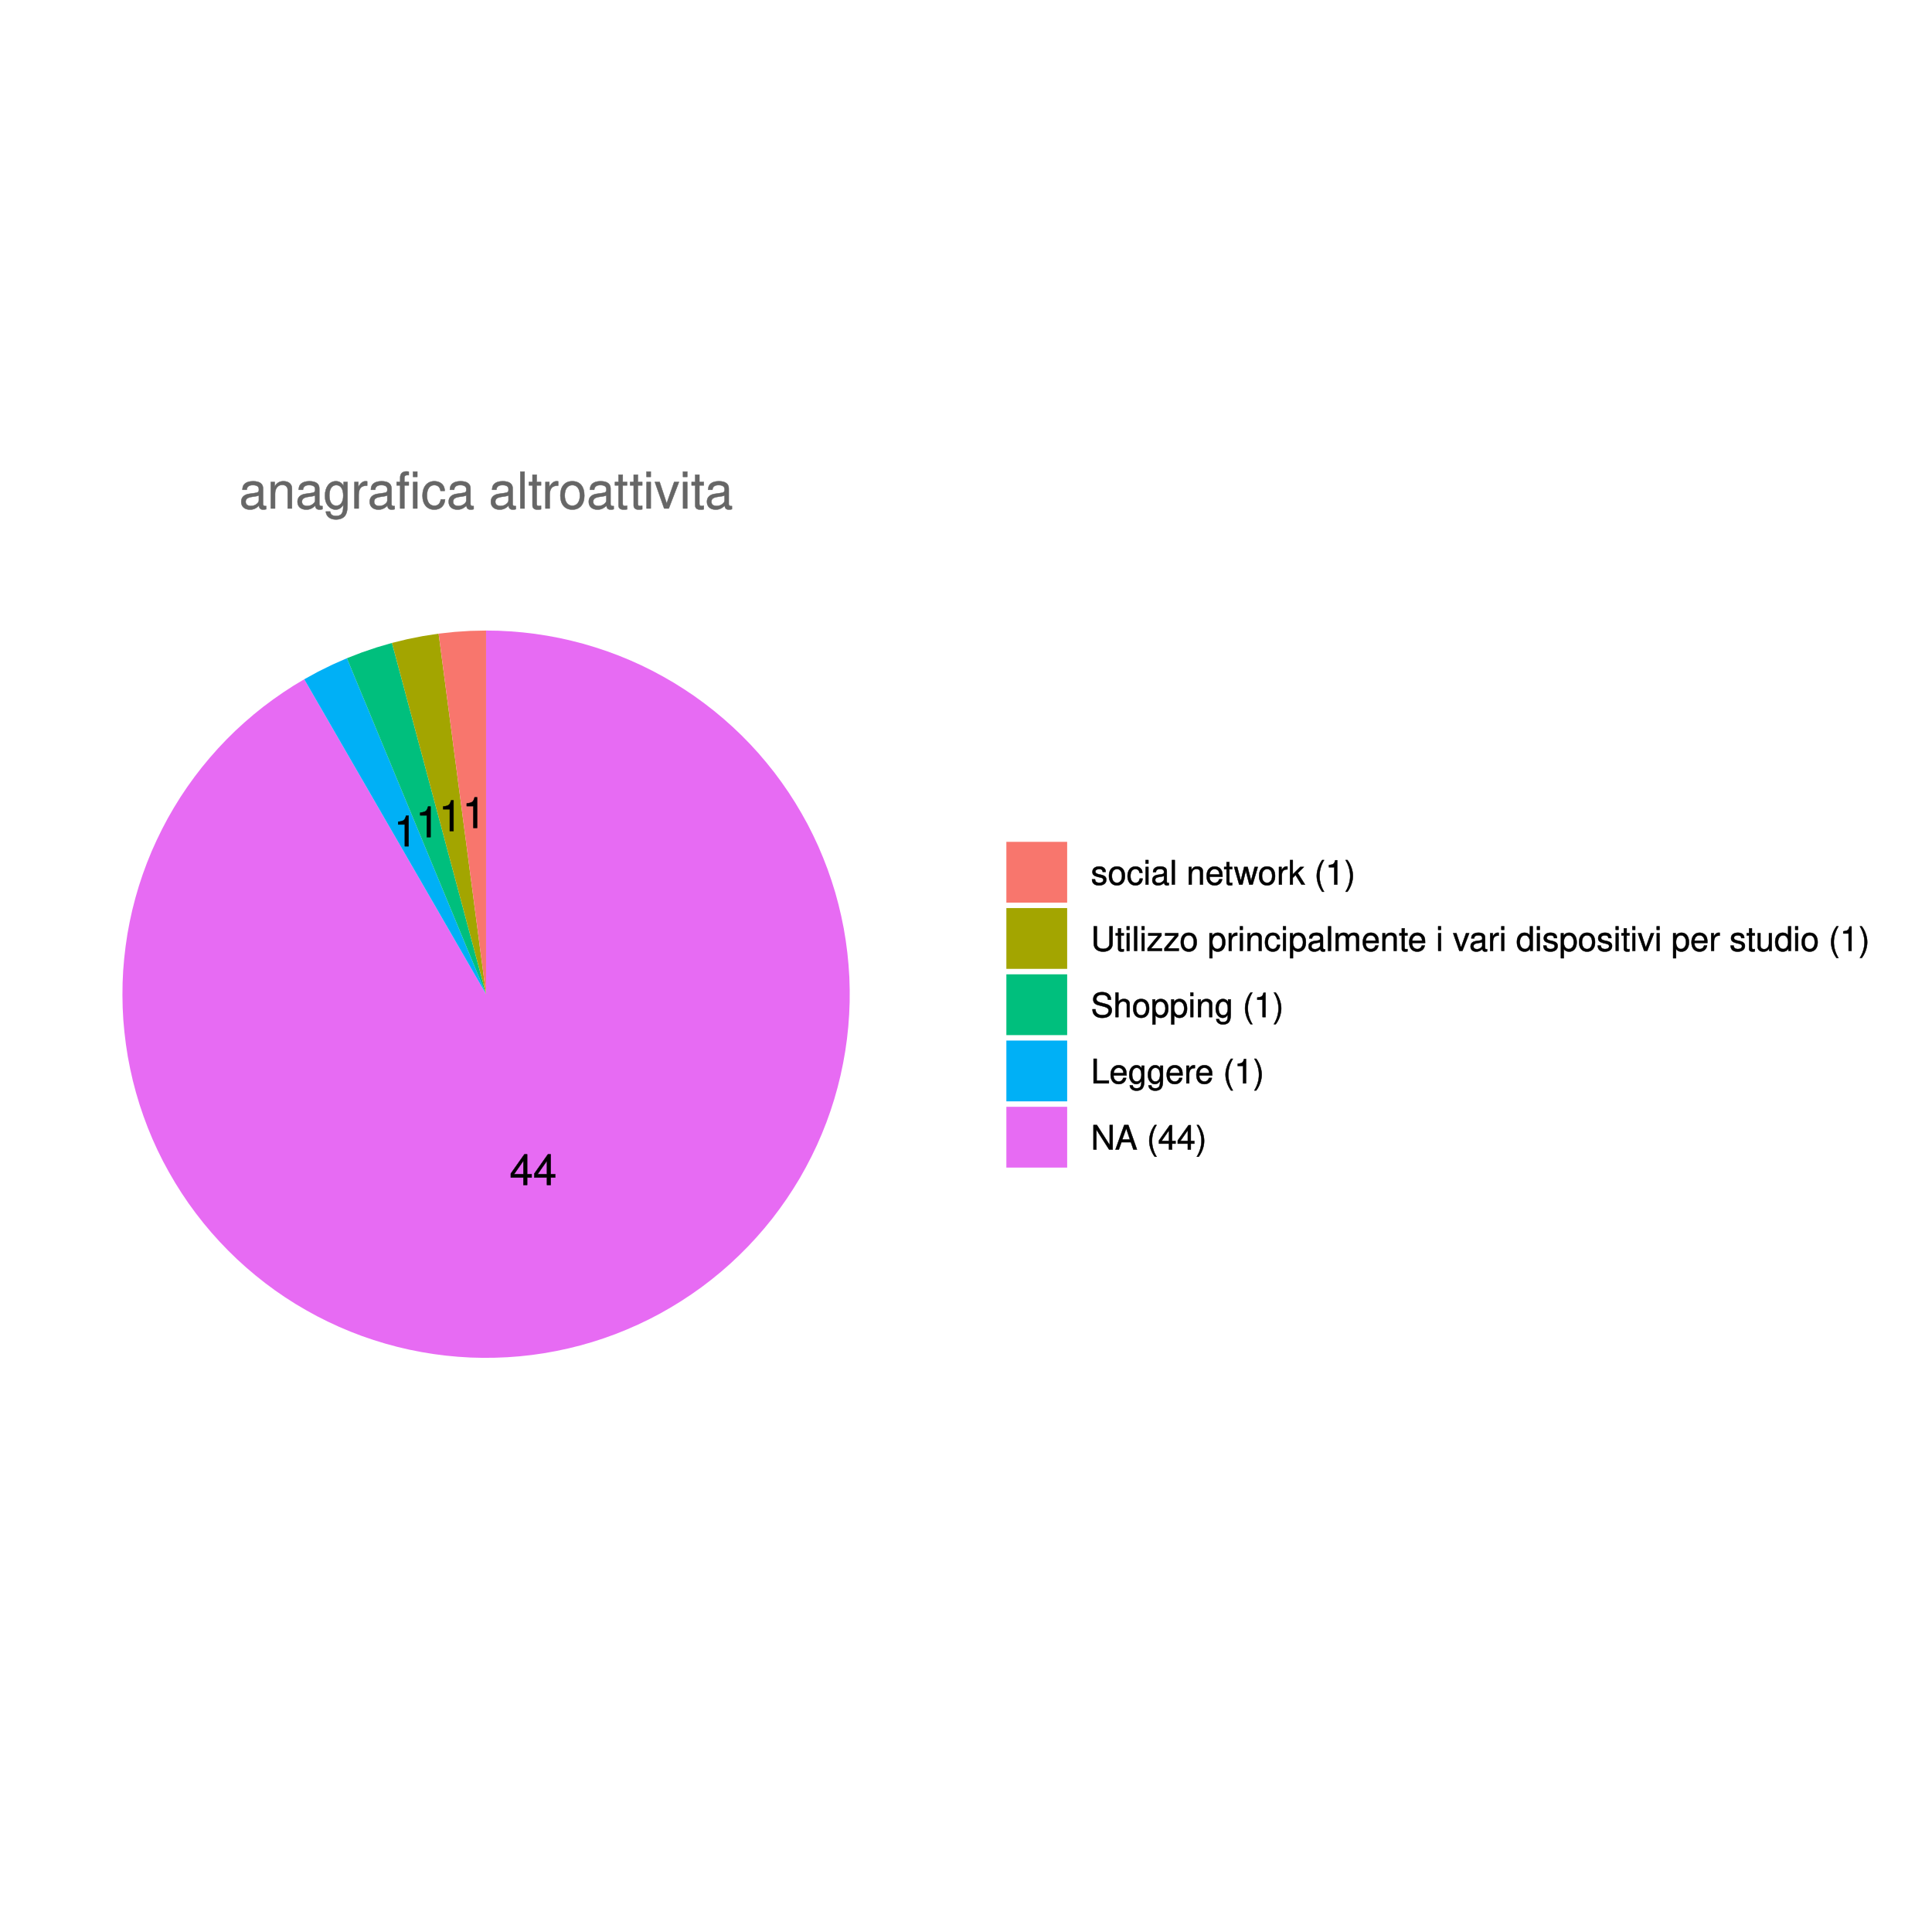
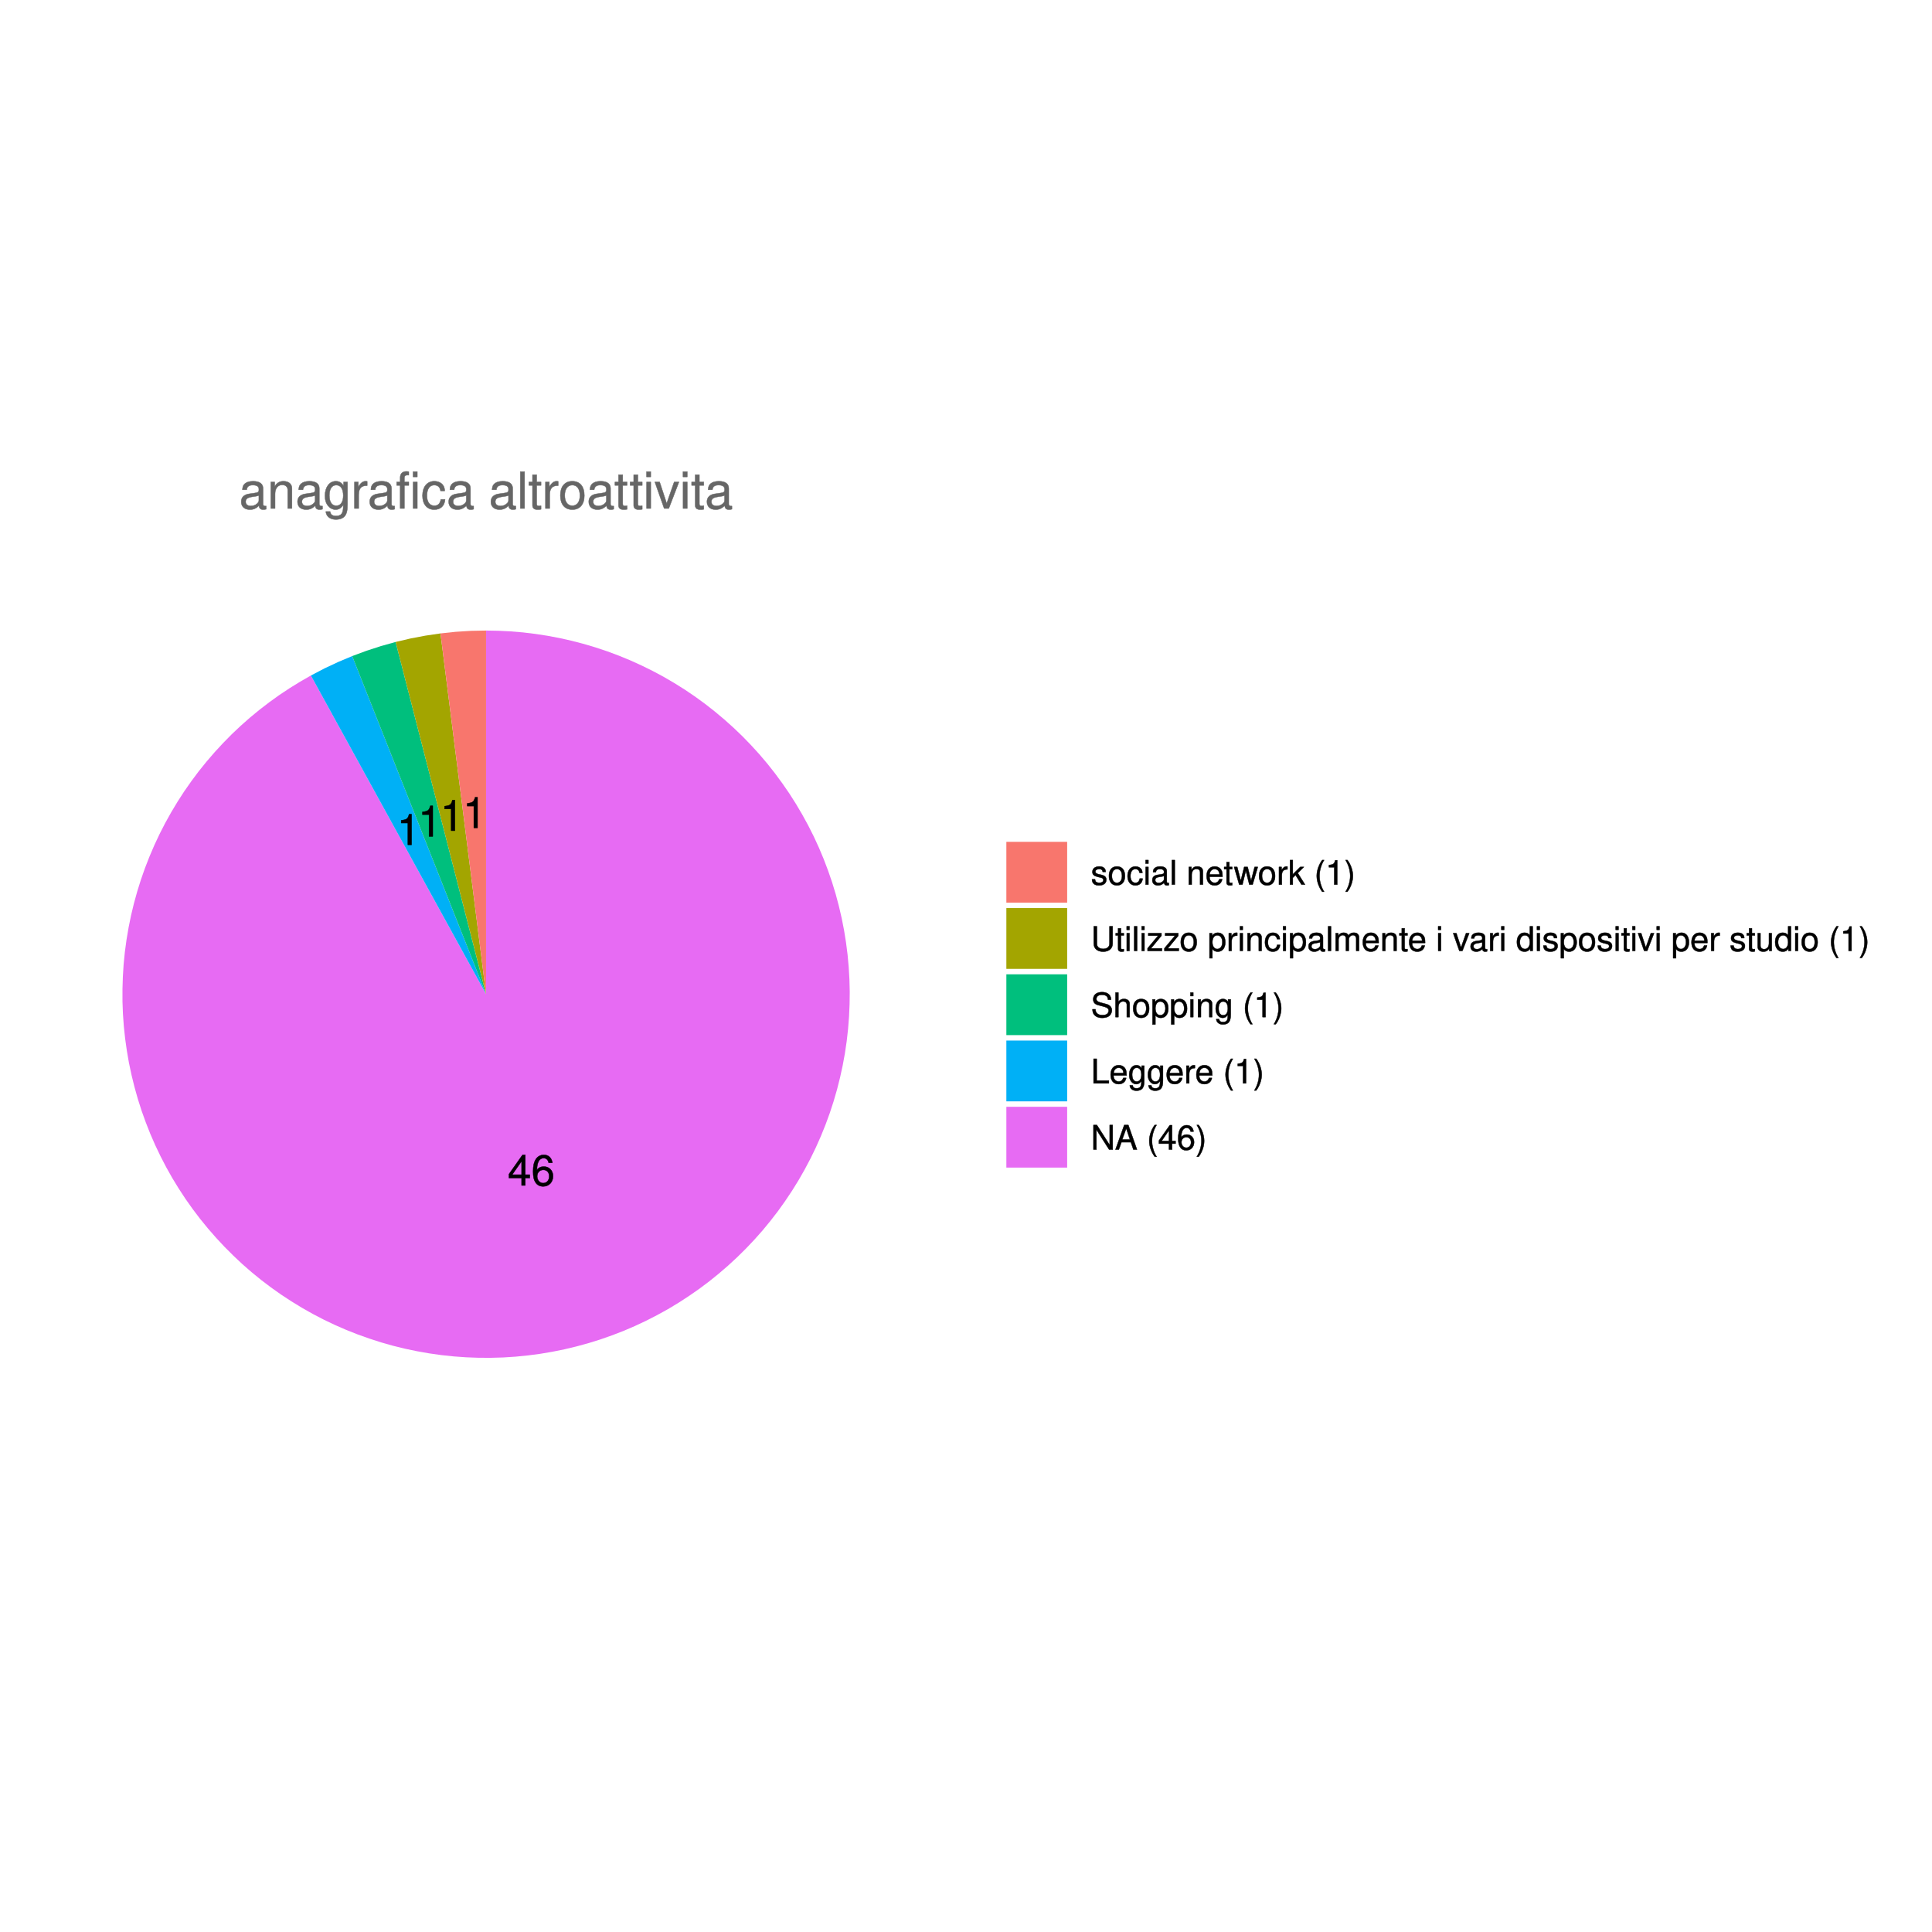
<svg xmlns="http://www.w3.org/2000/svg" width="504px" height="504px" viewBox="0 0 504 504" version="1.1">
  <g transform="translate(0, 504) scale(1, -1)">
    <g id="gridSVG" fill="none" stroke="rgb(0,0,0)" stroke-dasharray="none" stroke-width="0.75" font-size="12" font-family="Helvetica, Arial, FreeSans, Liberation Sans, Nimbus Sans L, sans-serif" opacity="1" stroke-linecap="round" stroke-linejoin="round" stroke-miterlimit="10" stroke-opacity="1" fill-opacity="0" font-weight="normal" font-style="normal">
      <g id="layout.1" class="viewport">
        <g id="layout.2" class="forcedgrob gtable gTree grob gDesc">
          <defs>
            <clipPath id="layout::background.1-11-12-1.1.clipPath">
              <rect x="0" y="117.84" width="504" height="268.32" fill="none" stroke="none" />
            </clipPath>
          </defs>
          <g id="layout::background.1-11-12-1.1" clip-path="url(#layout::background.1-11-12-1.1.clipPath)" class="viewport">
            <g id="background.1-11-12-1.1" class="forcedgrob gTableChild rect grob gDesc">
              <rect id="background.1-11-12-1.1.1" x="0" y="117.84" width="504" height="268.32" transform="" stroke-width="1.07" stroke="rgb(255,255,255)" fill="rgb(255,255,255)" stroke-dasharray="none" stroke-opacity="1" fill-opacity="1" />
            </g>
          </g>
          <defs>
            <clipPath id="layout::panel.7-5-7-5.1.clipPath">
              <rect x="8.22" y="126.06" width="237.17" height="237.17" fill="none" stroke="none" />
            </clipPath>
          </defs>
          <g id="layout::panel.7-5-7-5.1" clip-path="url(#layout::panel.7-5-7-5.1.clipPath)" class="viewport">
            <g id="panel.7-5-7-5.1" class="forcedgrob gTableChild gTree grob gDesc">
              <g id="grill.gTree.23.1" class="gTree grob gDesc">
                <g id="panel.background..rect.19.1" class="rect grob gDesc">
                  <rect id="panel.background..rect.19.1.1" x="8.22" y="126.06" width="237.17" height="237.17" transform="" stroke-width="1.07" stroke="none" fill="rgb(255,255,255)" stroke-dasharray="none" stroke-opacity="0" fill-opacity="1" />
                </g>
              </g>
              <g id="bar.gTree.12.1" class="gTree grob gDesc">
                <g id="geom_polygon.polygon.2.1" class="polygon grob gDesc">
-                   <polygon id="geom_polygon.polygon.2.1.1" points="126.8,244.64 125.17,247.48 123.53,250.31 121.9,253.14 120.26,255.98 118.62,258.81 116.99,261.64 115.35,264.47 113.72,267.31 112.08,270.14 110.45,272.97 108.81,275.81 107.17,278.64 105.54,281.47 103.9,284.31 102.27,287.14 100.63,289.97 99,292.8 97.36,295.64 95.73,298.47 94.09,301.3 92.45,304.14 90.82,306.97 89.18,309.8 87.55,312.63 85.91,315.47 84.28,318.3 82.64,321.13 81,323.97 79.37,326.8 76.61,325.15 73.92,323.4 71.28,321.56 68.7,319.64 66.2,317.63 63.76,315.53 61.39,313.36 59.1,311.1 56.89,308.77 54.76,306.36 52.71,303.89 50.75,301.35 48.87,298.74 47.08,296.07 45.39,293.34 43.78,290.55 42.28,287.71 40.87,284.82 39.55,281.89 38.34,278.91 37.23,275.9 36.22,272.84 35.32,269.76 34.52,266.65 33.83,263.51 33.24,260.35 32.77,257.17 32.4,253.98 32.13,250.77 31.98,247.56 31.94,244.35 32,241.14 32.17,237.93 32.46,234.73 32.85,231.54 33.34,228.36 33.95,225.21 34.66,222.07 35.48,218.96 36.4,215.88 37.43,212.84 38.55,209.83 39.78,206.86 41.11,203.93 42.54,201.05 44.07,198.23 45.69,195.45 47.4,192.73 49.2,190.07 51.1,187.47 53.08,184.94 55.14,182.48 57.29,180.09 59.52,177.77 61.82,175.53 64.2,173.37 66.65,171.29 69.17,169.29 71.75,167.38 74.4,165.56 77.11,163.83 79.88,162.2 82.7,160.65 85.57,159.21 88.48,157.86 91.45,156.61 94.45,155.46 97.49,154.42 100.56,153.48 103.66,152.64 106.79,151.91 109.95,151.29 113.12,150.77 116.31,150.36 119.5,150.06 122.71,149.86 125.93,149.78 129.14,149.81 132.35,149.94 135.56,150.18 138.75,150.53 141.93,150.99 145.09,151.56 148.24,152.23 151.36,153.01 154.45,153.89 157.5,154.88 160.53,155.97 163.51,157.17 166.45,158.46 169.35,159.85 172.2,161.34 174.99,162.93 177.73,164.61 180.41,166.38 183.04,168.24 185.59,170.19 188.08,172.22 190.5,174.34 192.84,176.54 195.11,178.81 197.3,181.17 199.41,183.59 201.44,186.08 203.38,188.65 205.23,191.27 206.99,193.96 208.67,196.7 210.24,199.51 211.72,202.36 213.11,205.26 214.39,208.2 215.58,211.19 216.66,214.22 217.64,217.28 218.51,220.37 219.28,223.49 219.94,226.64 220.5,229.8 220.95,232.99 221.29,236.18 221.52,239.39 221.65,242.6 221.66,245.81 221.57,249.02 221.36,252.23 221.05,255.43 220.63,258.62 220.11,261.79 219.47,264.94 218.73,268.07 217.89,271.17 216.93,274.24 215.88,277.27 214.72,280.27 213.47,283.23 212.11,286.14 210.66,289.01 209.1,291.82 207.46,294.58 205.72,297.29 203.89,299.93 201.98,302.51 199.97,305.02 197.89,307.47 195.72,309.84 193.47,312.14 191.14,314.36 188.75,316.49 186.28,318.55 183.74,320.52 181.14,322.41 178.47,324.2 175.75,325.91 172.96,327.52 170.13,329.04 167.25,330.46 164.32,331.78 161.34,333 158.33,334.12 155.28,335.13 152.2,336.05 149.09,336.85 145.95,337.56 142.8,338.15 139.62,338.64 136.43,339.02 133.23,339.29 130.02,339.46 126.8,339.51 126.8,336.24 126.8,332.97 126.8,329.7 126.8,326.42 126.8,323.15 126.8,319.88 126.8,316.61 126.8,313.34 126.8,310.07 126.8,306.8 126.8,303.53 126.8,300.25 126.8,296.98 126.8,293.71 126.8,290.44 126.8,287.17 126.8,283.9 126.8,280.63 126.8,277.36 126.8,274.08 126.8,270.81 126.8,267.54 126.8,264.27 126.8,261 126.8,257.73 126.8,254.46 126.8,251.19 126.8,247.91 126.8,244.64 126.8,244.64" stroke="none" fill="rgb(231,107,243)" stroke-width="1.07" stroke-dasharray="none" stroke-opacity="0" fill-opacity="1" />
+                   <polygon id="geom_polygon.polygon.2.1.1" points="126.8,244.64 125.23,247.51 123.65,250.38 122.07,253.24 120.5,256.11 118.92,258.98 117.35,261.84 115.77,264.71 114.19,267.58 112.62,270.44 111.04,273.31 109.47,276.18 107.89,279.04 106.32,281.91 104.74,284.78 103.16,287.64 101.59,290.51 100.01,293.38 98.44,296.24 96.86,299.11 95.28,301.98 93.71,304.84 92.13,307.71 90.56,310.58 88.98,313.44 87.4,316.31 85.83,319.18 84.25,322.04 82.68,324.91 81.1,327.78 78.3,326.17 75.56,324.48 72.87,322.69 70.25,320.81 67.69,318.84 65.2,316.79 62.79,314.66 60.44,312.44 58.18,310.14 55.99,307.77 53.89,305.33 51.86,302.82 49.93,300.23 48.08,297.59 46.33,294.88 44.67,292.12 43.1,289.3 41.63,286.43 40.26,283.51 38.99,280.54 37.82,277.54 36.75,274.49 35.79,271.41 34.93,268.3 34.18,265.17 33.54,262.01 33,258.83 32.57,255.63 32.25,252.42 32.05,249.2 31.95,245.98 31.95,242.75 32.07,239.53 32.3,236.31 32.64,233.1 33.09,229.91 33.64,226.73 34.31,223.57 35.08,220.44 35.95,217.34 36.93,214.26 38.02,211.23 39.2,208.23 40.49,205.27 41.88,202.36 43.37,199.49 44.95,196.68 46.63,193.93 48.4,191.23 50.26,188.6 52.21,186.03 54.25,183.53 56.37,181.1 58.57,178.74 60.85,176.46 63.2,174.25 65.63,172.13 68.13,170.09 70.7,168.14 73.33,166.28 76.03,164.51 78.78,162.83 81.59,161.24 84.45,159.75 87.36,158.36 90.32,157.07 93.32,155.88 96.36,154.8 99.43,153.81 102.53,152.93 105.66,152.16 108.82,151.5 112,150.94 115.19,150.49 118.4,150.15 121.62,149.92 124.84,149.8 128.06,149.79 131.29,149.88 134.51,150.09 137.72,150.41 140.91,150.83 144.1,151.37 147.26,152.01 150.39,152.76 153.5,153.61 156.58,154.57 159.63,155.64 162.64,156.8 165.6,158.07 168.52,159.44 171.39,160.91 174.22,162.47 176.98,164.13 179.69,165.89 182.34,167.73 184.92,169.66 187.43,171.68 189.88,173.79 192.25,175.97 194.55,178.24 196.77,180.58 198.91,182.99 200.96,185.48 202.93,188.03 204.81,190.66 206.6,193.34 208.3,196.08 209.9,198.88 211.41,201.73 212.82,204.63 214.13,207.58 215.34,210.57 216.45,213.6 217.45,216.66 218.35,219.76 219.14,222.89 219.83,226.04 220.41,229.21 220.88,232.41 221.24,235.61 221.49,238.83 221.63,242.05 221.67,245.27 221.59,248.5 221.4,251.72 221.11,254.93 220.7,258.13 220.19,261.32 219.57,264.48 218.84,267.62 218.01,270.74 217.07,273.83 216.02,276.88 214.88,279.89 213.63,282.87 212.28,285.8 210.83,288.68 209.28,291.51 207.64,294.29 205.91,297.01 204.08,299.66 202.17,302.26 200.17,304.79 198.08,307.25 195.91,309.63 193.66,311.95 191.33,314.18 188.93,316.33 186.46,318.4 183.92,320.39 181.31,322.29 178.64,324.1 175.91,325.81 173.12,327.44 170.28,328.96 167.38,330.39 164.45,331.72 161.46,332.95 158.44,334.08 155.38,335.1 152.29,336.02 149.17,336.83 146.02,337.54 142.85,338.14 139.67,338.63 136.46,339.02 133.25,339.29 130.03,339.45 126.8,339.51 126.8,336.24 126.8,332.97 126.8,329.7 126.8,326.42 126.8,323.15 126.8,319.88 126.8,316.61 126.8,313.34 126.8,310.07 126.8,306.8 126.8,303.53 126.8,300.25 126.8,296.98 126.8,293.71 126.8,290.44 126.8,287.17 126.8,283.9 126.8,280.63 126.8,277.36 126.8,274.08 126.8,270.81 126.8,267.54 126.8,264.27 126.8,261 126.8,257.73 126.8,254.46 126.8,251.19 126.8,247.91 126.8,244.64 126.8,244.64" stroke="none" fill="rgb(231,107,243)" stroke-width="1.07" stroke-dasharray="none" stroke-opacity="0" fill-opacity="1" />
                </g>
                <g id="geom_polygon.polygon.4.1" class="polygon grob gDesc">
-                   <polygon id="geom_polygon.polygon.4.1.1" points="126.8,244.64 125.55,247.67 124.3,250.69 123.05,253.71 121.79,256.73 120.54,259.75 119.29,262.78 118.04,265.8 116.79,268.82 115.54,271.84 114.28,274.87 113.03,277.89 111.78,280.91 110.53,283.93 109.28,286.95 108.02,289.98 106.77,293 105.52,296.02 104.27,299.04 103.02,302.07 101.77,305.09 100.51,308.11 99.26,311.13 98.01,314.15 96.76,317.18 95.51,320.2 94.25,323.22 93,326.24 91.75,329.27 90.5,332.29 86.71,330.62 83,328.79 79.37,326.8 81,323.97 82.64,321.13 84.28,318.3 85.91,315.47 87.55,312.63 89.18,309.8 90.82,306.97 92.45,304.14 94.09,301.3 95.73,298.47 97.36,295.64 99,292.8 100.63,289.97 102.27,287.14 103.9,284.31 105.54,281.47 107.17,278.64 108.81,275.81 110.45,272.97 112.08,270.14 113.72,267.31 115.35,264.47 116.99,261.64 118.62,258.81 120.26,255.98 121.9,253.14 123.53,250.31 125.17,247.48 126.8,244.64 126.8,244.64" stroke="none" fill="rgb(0,176,246)" stroke-width="1.07" stroke-dasharray="none" stroke-opacity="0" fill-opacity="1" />
+                   <polygon id="geom_polygon.polygon.4.1.1" points="126.8,244.64 125.6,247.68 124.39,250.73 123.19,253.77 121.99,256.81 120.78,259.85 119.58,262.89 118.37,265.93 117.17,268.98 115.96,272.02 114.76,275.06 113.56,278.1 112.35,281.14 111.15,284.18 109.94,287.22 108.74,290.27 107.53,293.31 106.33,296.35 105.13,299.39 103.92,302.43 102.72,305.47 101.51,308.52 100.31,311.56 99.1,314.6 97.9,317.64 96.7,320.68 95.49,323.72 94.29,326.76 93.08,329.81 91.88,332.85 88.22,331.31 84.62,329.62 81.1,327.78 82.68,324.91 84.25,322.04 85.83,319.18 87.4,316.31 88.98,313.44 90.56,310.58 92.13,307.71 93.71,304.84 95.28,301.98 96.86,299.11 98.44,296.24 100.01,293.38 101.59,290.51 103.16,287.64 104.74,284.78 106.32,281.91 107.89,279.04 109.47,276.18 111.04,273.31 112.62,270.44 114.19,267.58 115.77,264.71 117.35,261.84 118.92,258.98 120.5,256.11 122.07,253.24 123.65,250.38 125.23,247.51 126.8,244.64 126.8,244.64" stroke="none" fill="rgb(0,176,246)" stroke-width="1.07" stroke-dasharray="none" stroke-opacity="0" fill-opacity="1" />
                </g>
                <g id="geom_polygon.polygon.6.1" class="polygon grob gDesc">
-                   <polygon id="geom_polygon.polygon.6.1.1" points="126.8,244.64 125.96,247.8 125.11,250.96 124.26,254.12 123.42,257.28 122.57,260.44 121.72,263.6 120.88,266.76 120.03,269.92 119.18,273.08 118.34,276.24 117.49,279.4 116.64,282.56 115.8,285.72 114.95,288.88 114.1,292.04 113.26,295.2 112.41,298.36 111.56,301.52 110.72,304.68 109.87,307.84 109.02,311 108.18,314.16 107.33,317.32 106.48,320.48 105.64,323.64 104.79,326.8 103.94,329.96 103.1,333.12 102.25,336.28 98.28,335.12 94.36,333.79 90.5,332.29 91.75,329.27 93,326.24 94.25,323.22 95.51,320.2 96.76,317.18 98.01,314.15 99.26,311.13 100.51,308.11 101.77,305.09 103.02,302.07 104.27,299.04 105.52,296.02 106.77,293 108.02,289.98 109.28,286.95 110.53,283.93 111.78,280.91 113.03,277.89 114.28,274.87 115.54,271.84 116.79,268.82 118.04,265.8 119.29,262.78 120.54,259.75 121.79,256.73 123.05,253.71 124.3,250.69 125.55,247.67 126.8,244.64 126.8,244.64" stroke="none" fill="rgb(0,191,125)" stroke-width="1.07" stroke-dasharray="none" stroke-opacity="0" fill-opacity="1" />
+                   <polygon id="geom_polygon.polygon.6.1.1" points="126.8,244.64 125.99,247.81 125.18,250.98 124.36,254.15 123.55,257.32 122.73,260.49 121.92,263.65 121.11,266.82 120.29,269.99 119.48,273.16 118.67,276.33 117.85,279.5 117.04,282.66 116.23,285.83 115.41,289 114.6,292.17 113.79,295.34 112.97,298.51 112.16,301.68 111.35,304.84 110.53,308.01 109.72,311.18 108.9,314.35 108.09,317.52 107.28,320.69 106.46,323.86 105.65,327.02 104.84,330.19 104.02,333.36 103.21,336.53 99.38,335.46 95.6,334.23 91.88,332.85 93.08,329.81 94.29,326.76 95.49,323.72 96.7,320.68 97.9,317.64 99.1,314.6 100.31,311.56 101.51,308.52 102.72,305.47 103.92,302.43 105.13,299.39 106.33,296.35 107.53,293.31 108.74,290.27 109.94,287.22 111.15,284.18 112.35,281.14 113.56,278.1 114.76,275.06 115.96,272.02 117.17,268.98 118.37,265.93 119.58,262.89 120.78,259.85 121.99,256.81 123.19,253.77 124.39,250.73 125.6,247.68 126.8,244.64 126.8,244.64" stroke="none" fill="rgb(0,191,125)" stroke-width="1.07" stroke-dasharray="none" stroke-opacity="0" fill-opacity="1" />
                </g>
                <g id="geom_polygon.polygon.8.1" class="polygon grob gDesc">
-                   <polygon id="geom_polygon.polygon.8.1.1" points="126.8,244.64 126.38,247.89 125.95,251.13 125.52,254.37 125.09,257.62 124.67,260.86 124.24,264.1 123.81,267.35 123.39,270.59 122.96,273.83 122.53,277.08 122.11,280.32 121.68,283.56 121.25,286.81 120.82,290.05 120.4,293.29 119.97,296.54 119.54,299.78 119.12,303.02 118.69,306.27 118.26,309.51 117.84,312.75 117.41,316 116.98,319.24 116.55,322.48 116.13,325.72 115.7,328.97 115.27,332.21 114.85,335.45 114.42,338.7 110.33,338.07 106.27,337.26 102.25,336.28 103.1,333.12 103.94,329.96 104.79,326.8 105.64,323.64 106.48,320.48 107.33,317.32 108.18,314.16 109.02,311 109.87,307.84 110.72,304.68 111.56,301.52 112.41,298.36 113.26,295.2 114.1,292.04 114.95,288.88 115.8,285.72 116.64,282.56 117.49,279.4 118.34,276.24 119.18,273.08 120.03,269.92 120.88,266.76 121.72,263.6 122.57,260.44 123.42,257.28 124.26,254.12 125.11,250.96 125.96,247.8 126.8,244.64 126.8,244.64" stroke="none" fill="rgb(163,165,0)" stroke-width="1.07" stroke-dasharray="none" stroke-opacity="0" fill-opacity="1" />
+                   <polygon id="geom_polygon.polygon.8.1.1" points="126.8,244.64 126.39,247.89 125.98,251.13 125.57,254.38 125.16,257.62 124.75,260.87 124.34,264.12 123.93,267.36 123.52,270.61 123.11,273.85 122.7,277.1 122.29,280.34 121.88,283.59 121.47,286.83 121.06,290.08 120.65,293.33 120.24,296.57 119.83,299.82 119.42,303.06 119.01,306.31 118.6,309.55 118.19,312.8 117.78,316.04 117.37,319.29 116.96,322.53 116.55,325.78 116.14,329.03 115.73,332.27 115.32,335.52 114.91,338.76 110.98,338.18 107.08,337.44 103.21,336.53 104.02,333.36 104.84,330.19 105.65,327.02 106.46,323.86 107.28,320.69 108.09,317.52 108.9,314.35 109.72,311.18 110.53,308.01 111.35,304.84 112.16,301.68 112.97,298.51 113.79,295.34 114.6,292.17 115.41,289 116.23,285.83 117.04,282.66 117.85,279.5 118.67,276.33 119.48,273.16 120.29,269.99 121.11,266.82 121.92,263.65 122.73,260.49 123.55,257.32 124.36,254.15 125.18,250.98 125.99,247.81 126.8,244.64 126.8,244.64" stroke="none" fill="rgb(163,165,0)" stroke-width="1.07" stroke-dasharray="none" stroke-opacity="0" fill-opacity="1" />
                </g>
                <g id="geom_polygon.polygon.10.1" class="polygon grob gDesc">
-                   <polygon id="geom_polygon.polygon.10.1.1" points="126.8,244.64 126.8,247.91 126.8,251.19 126.8,254.46 126.8,257.73 126.8,261 126.8,264.27 126.8,267.54 126.8,270.81 126.8,274.08 126.8,277.36 126.8,280.63 126.8,283.9 126.8,287.17 126.8,290.44 126.8,293.71 126.8,296.98 126.8,300.25 126.8,303.53 126.8,306.8 126.8,310.07 126.8,313.34 126.8,316.61 126.8,319.88 126.8,323.15 126.8,326.42 126.8,329.7 126.8,332.97 126.8,336.24 126.8,339.51 122.66,339.42 118.53,339.15 114.42,338.7 114.85,335.45 115.27,332.21 115.7,328.97 116.13,325.72 116.55,322.48 116.98,319.24 117.41,316 117.84,312.75 118.26,309.51 118.69,306.27 119.12,303.02 119.54,299.78 119.97,296.54 120.4,293.29 120.82,290.05 121.25,286.81 121.68,283.56 122.11,280.32 122.53,277.08 122.96,273.83 123.39,270.59 123.81,267.35 124.24,264.1 124.67,260.86 125.09,257.62 125.52,254.37 125.95,251.13 126.38,247.89 126.8,244.64 126.8,244.64" stroke="none" fill="rgb(248,118,109)" stroke-width="1.07" stroke-dasharray="none" stroke-opacity="0" fill-opacity="1" />
+                   <polygon id="geom_polygon.polygon.10.1.1" points="126.8,244.64 126.8,247.91 126.8,251.19 126.8,254.46 126.8,257.73 126.8,261 126.8,264.27 126.8,267.54 126.8,270.81 126.8,274.08 126.8,277.36 126.8,280.63 126.8,283.9 126.8,287.17 126.8,290.44 126.8,293.71 126.8,296.98 126.8,300.25 126.8,303.53 126.8,306.8 126.8,310.07 126.8,313.34 126.8,316.61 126.8,319.88 126.8,323.15 126.8,326.42 126.8,329.7 126.8,332.97 126.8,336.24 126.8,339.51 122.83,339.43 118.86,339.18 114.91,338.76 115.32,335.52 115.73,332.27 116.14,329.03 116.55,325.78 116.96,322.53 117.37,319.29 117.78,316.04 118.19,312.8 118.6,309.55 119.01,306.31 119.42,303.06 119.83,299.82 120.24,296.57 120.65,293.33 121.06,290.08 121.47,286.83 121.88,283.59 122.29,280.34 122.7,277.1 123.11,273.85 123.52,270.61 123.93,267.36 124.34,264.12 124.75,260.87 125.16,257.62 125.57,254.38 125.98,251.13 126.39,247.89 126.8,244.64 126.8,244.64" stroke="none" fill="rgb(248,118,109)" stroke-width="1.07" stroke-dasharray="none" stroke-opacity="0" fill-opacity="1" />
                </g>
              </g>
              <g id="GRID.text.13.1" class="text grob gDesc">
-                 <g id="GRID.text.13.1.1" transform="translate(139.08, 198.83)" stroke-width="0.1">
+                 <g id="GRID.text.13.1.1" transform="translate(138.6, 198.7)" stroke-width="0.1">
                  <g id="GRID.text.13.1.1.scale" transform="scale(1, -1)">
                    <text x="0" y="0" id="GRID.text.13.1.1.text" text-anchor="middle" stroke="rgb(0,0,0)" font-size="11.04" font-family="Helvetica, Arial, FreeSans, Liberation Sans, Nimbus Sans L, sans-serif" fill="rgb(0,0,0)" stroke-opacity="1" fill-opacity="1" font-weight="normal" font-style="normal">
-                       <tspan id="GRID.text.13.1.1.tspan.1" dy="3.95" x="0">44</tspan>
-                     </text>
-                   </g>
-                 </g>
-                 <g id="GRID.text.13.1.2" transform="translate(105.82, 287.18)" stroke-width="0.1">
+                       <tspan id="GRID.text.13.1.1.tspan.1" dy="3.95" x="0">46</tspan>
+                     </text>
+                   </g>
+                 </g>
+                 <g id="GRID.text.13.1.2" transform="translate(106.61, 287.56)" stroke-width="0.1">
                  <g id="GRID.text.13.1.2.scale" transform="scale(1, -1)">
                    <text x="0" y="0" id="GRID.text.13.1.2.text" text-anchor="middle" stroke="rgb(0,0,0)" font-size="11.04" font-family="Helvetica, Arial, FreeSans, Liberation Sans, Nimbus Sans L, sans-serif" fill="rgb(0,0,0)" stroke-opacity="1" fill-opacity="1" font-weight="normal" font-style="normal">
                      <tspan id="GRID.text.13.1.2.tspan.1" dy="3.95" x="0">1</tspan>
                    </text>
                  </g>
                </g>
-                 <g id="GRID.text.13.1.3" transform="translate(111.56, 289.56)" stroke-width="0.1">
+                 <g id="GRID.text.13.1.3" transform="translate(112.14, 289.75)" stroke-width="0.1">
                  <g id="GRID.text.13.1.3.scale" transform="scale(1, -1)">
                    <text x="0" y="0" id="GRID.text.13.1.3.text" text-anchor="middle" stroke="rgb(0,0,0)" font-size="11.04" font-family="Helvetica, Arial, FreeSans, Liberation Sans, Nimbus Sans L, sans-serif" fill="rgb(0,0,0)" stroke-opacity="1" fill-opacity="1" font-weight="normal" font-style="normal">
                      <tspan id="GRID.text.13.1.3.tspan.1" dy="3.95" x="0">1</tspan>
                    </text>
                  </g>
                </g>
-                 <g id="GRID.text.13.1.4" transform="translate(117.55, 291.16)" stroke-width="0.1">
+                 <g id="GRID.text.13.1.4" transform="translate(117.91, 291.24)" stroke-width="0.1">
                  <g id="GRID.text.13.1.4.scale" transform="scale(1, -1)">
                    <text x="0" y="0" id="GRID.text.13.1.4.text" text-anchor="middle" stroke="rgb(0,0,0)" font-size="11.04" font-family="Helvetica, Arial, FreeSans, Liberation Sans, Nimbus Sans L, sans-serif" fill="rgb(0,0,0)" stroke-opacity="1" fill-opacity="1" font-weight="normal" font-style="normal">
                      <tspan id="GRID.text.13.1.4.tspan.1" dy="3.95" x="0">1</tspan>
                    </text>
                  </g>
                </g>
-                 <g id="GRID.text.13.1.5" transform="translate(123.7, 291.97)" stroke-width="0.1">
+                 <g id="GRID.text.13.1.5" transform="translate(123.82, 291.98)" stroke-width="0.1">
                  <g id="GRID.text.13.1.5.scale" transform="scale(1, -1)">
                    <text x="0" y="0" id="GRID.text.13.1.5.text" text-anchor="middle" stroke="rgb(0,0,0)" font-size="11.04" font-family="Helvetica, Arial, FreeSans, Liberation Sans, Nimbus Sans L, sans-serif" fill="rgb(0,0,0)" stroke-opacity="1" fill-opacity="1" font-weight="normal" font-style="normal">
                      <tspan id="GRID.text.13.1.5.tspan.1" dy="3.95" x="0">1</tspan>
                    </text>
                  </g>
                </g>
              </g>
              <g id="GRID.gTree.14.1" class="gTree grob gDesc" />
            </g>
          </g>
          <g id="layout::spacer.8-6-8-6.1" class="viewport" />
          <g id="layout::spacer.8-4-8-4.1" class="viewport" />
          <g id="layout::spacer.6-6-6-6.1" class="viewport" />
          <g id="layout::spacer.6-4-6-4.1" class="viewport" />
          <g id="layout::axis-t.6-5-6-5.1" class="viewport" />
          <g id="layout::axis-l.7-4-7-4.1" class="viewport">
            <g id="layout::axis-l.7-4-7-4::GRID.VP.2.1" class="viewport">
              <g id="axis-l.7-4-7-4.1" class="forcedgrob gTableChild absoluteGrob gTree grob gDesc">
                <g id="layout::axis-l.7-4-7-4::GRID.VP.2::axis.1" class="viewport">
                  <g id="axis.1" class="forcedgrob gtable gTree grob gDesc">
                    <g id="layout::axis-l.7-4-7-4::GRID.VP.2::axis::axis.1-1-1-1.1" class="viewport" />
                    <g id="layout::axis-l.7-4-7-4::GRID.VP.2::axis::axis.1-2-1-2.1" class="viewport" />
                  </g>
                </g>
              </g>
            </g>
          </g>
          <g id="layout::axis-r.7-6-7-6.1" class="viewport" />
          <g id="layout::axis-b.8-5-8-5.1" class="viewport">
            <g id="layout::axis-b.8-5-8-5::GRID.VP.1.1" class="viewport">
              <g id="axis-b.8-5-8-5.1" class="forcedgrob gTableChild absoluteGrob gTree grob gDesc">
                <g id="layout::axis-b.8-5-8-5::GRID.VP.1::axis.1" class="viewport">
                  <g id="axis.2" class="forcedgrob gtable gTree grob gDesc">
                    <g id="layout::axis-b.8-5-8-5::GRID.VP.1::axis::axis.1-1-1-1.1" class="viewport" />
                    <g id="layout::axis-b.8-5-8-5::GRID.VP.1::axis::axis.2-1-2-1.1" class="viewport" />
                  </g>
                </g>
              </g>
            </g>
          </g>
          <g id="layout::xlab-t.5-5-5-5.1" class="viewport" />
          <g id="layout::xlab-b.9-5-9-5.1" class="viewport" />
          <g id="layout::ylab-l.7-3-7-3.1" class="viewport" />
          <g id="layout::ylab-r.7-7-7-7.1" class="viewport" />
          <g id="layout::guide-box.7-9-7-9.1" class="viewport">
            <g id="layout::guide-box.7-9-7-9::GRID.VP.19.1" class="viewport">
              <g id="layout::guide-box.7-9-7-9::GRID.VP.19::guide-box.7-9-7-9.1" class="viewport">
                <g id="guide-box.7-9-7-9.1" class="forcedgrob gTableChild gtable gTree grob gDesc">
                  <g id="layout::guide-box.7-9-7-9::GRID.VP.19::guide-box.7-9-7-9::legend.box.background.2-4-4-2.1" class="viewport" />
                  <g id="layout::guide-box.7-9-7-9::GRID.VP.19::guide-box.7-9-7-9::guides.3-3-3-3.1" class="viewport">
                    <g id="layout::guide-box.7-9-7-9::GRID.VP.19::guide-box.7-9-7-9::guides.3-3-3-3::GRID.VP.18.1" class="viewport">
                      <g id="layout::guide-box.7-9-7-9::GRID.VP.19::guide-box.7-9-7-9::guides.3-3-3-3::GRID.VP.18::guides.3-3-3-3.1" class="viewport">
                        <g id="guides.3-3-3-3.1" class="forcedgrob gTableChild gtable gTree grob gDesc">
                          <g id="layout::guide-box.7-9-7-9::GRID.VP.19::guide-box.7-9-7-9::guides.3-3-3-3::GRID.VP.18::guides.3-3-3-3::background.1-6-9-1.1" class="viewport">
                            <g id="background.1-6-9-1.1" class="forcedgrob gTableChild rect grob gDesc">
                              <rect id="background.1-6-9-1.1.1" x="256.34" y="193.22" width="242.18" height="102.84" transform="" stroke-width="1.07" stroke="none" fill="rgb(255,255,255)" stroke-dasharray="none" stroke-opacity="0" fill-opacity="1" />
                            </g>
                          </g>
                          <g id="layout::guide-box.7-9-7-9::GRID.VP.19::guide-box.7-9-7-9::guides.3-3-3-3::GRID.VP.18::guides.3-3-3-3::title.2-5-2-2.1" class="viewport" />
                          <g id="layout::guide-box.7-9-7-9::GRID.VP.19::guide-box.7-9-7-9::guides.3-3-3-3::GRID.VP.18::guides.3-3-3-3::key-3-1-bg.4-2-4-2.1" class="viewport" />
                          <g id="layout::guide-box.7-9-7-9::GRID.VP.19::guide-box.7-9-7-9::guides.3-3-3-3::GRID.VP.18::guides.3-3-3-3::key-3-1-1.4-2-4-2.1" class="viewport">
                            <g id="key-3-1-1.4-2-4-2.1" class="forcedgrob gTableChild rect grob gDesc">
                              <rect id="key-3-1-1.4-2-4-2.1.1" x="262.53" y="268.53" width="15.86" height="15.86" transform="" stroke="none" fill="rgb(248,118,109)" stroke-dasharray="none" stroke-width="1.07" stroke-linejoin="miter" stroke-opacity="0" fill-opacity="1" />
                            </g>
                          </g>
                          <g id="layout::guide-box.7-9-7-9::GRID.VP.19::guide-box.7-9-7-9::guides.3-3-3-3::GRID.VP.18::guides.3-3-3-3::key-4-1-bg.5-2-5-2.1" class="viewport" />
                          <g id="layout::guide-box.7-9-7-9::GRID.VP.19::guide-box.7-9-7-9::guides.3-3-3-3::GRID.VP.18::guides.3-3-3-3::key-4-1-1.5-2-5-2.1" class="viewport">
                            <g id="key-4-1-1.5-2-5-2.1" class="forcedgrob gTableChild rect grob gDesc">
                              <rect id="key-4-1-1.5-2-5-2.1.1" x="262.53" y="251.25" width="15.86" height="15.86" transform="" stroke="none" fill="rgb(163,165,0)" stroke-dasharray="none" stroke-width="1.07" stroke-linejoin="miter" stroke-opacity="0" fill-opacity="1" />
                            </g>
                          </g>
                          <g id="layout::guide-box.7-9-7-9::GRID.VP.19::guide-box.7-9-7-9::guides.3-3-3-3::GRID.VP.18::guides.3-3-3-3::key-5-1-bg.6-2-6-2.1" class="viewport" />
                          <g id="layout::guide-box.7-9-7-9::GRID.VP.19::guide-box.7-9-7-9::guides.3-3-3-3::GRID.VP.18::guides.3-3-3-3::key-5-1-1.6-2-6-2.1" class="viewport">
                            <g id="key-5-1-1.6-2-6-2.1" class="forcedgrob gTableChild rect grob gDesc">
                              <rect id="key-5-1-1.6-2-6-2.1.1" x="262.53" y="233.97" width="15.86" height="15.86" transform="" stroke="none" fill="rgb(0,191,125)" stroke-dasharray="none" stroke-width="1.07" stroke-linejoin="miter" stroke-opacity="0" fill-opacity="1" />
                            </g>
                          </g>
                          <g id="layout::guide-box.7-9-7-9::GRID.VP.19::guide-box.7-9-7-9::guides.3-3-3-3::GRID.VP.18::guides.3-3-3-3::key-6-1-bg.7-2-7-2.1" class="viewport" />
                          <g id="layout::guide-box.7-9-7-9::GRID.VP.19::guide-box.7-9-7-9::guides.3-3-3-3::GRID.VP.18::guides.3-3-3-3::key-6-1-1.7-2-7-2.1" class="viewport">
                            <g id="key-6-1-1.7-2-7-2.1" class="forcedgrob gTableChild rect grob gDesc">
                              <rect id="key-6-1-1.7-2-7-2.1.1" x="262.53" y="216.69" width="15.86" height="15.86" transform="" stroke="none" fill="rgb(0,176,246)" stroke-dasharray="none" stroke-width="1.07" stroke-linejoin="miter" stroke-opacity="0" fill-opacity="1" />
                            </g>
                          </g>
                          <g id="layout::guide-box.7-9-7-9::GRID.VP.19::guide-box.7-9-7-9::guides.3-3-3-3::GRID.VP.18::guides.3-3-3-3::key-7-1-bg.8-2-8-2.1" class="viewport" />
                          <g id="layout::guide-box.7-9-7-9::GRID.VP.19::guide-box.7-9-7-9::guides.3-3-3-3::GRID.VP.18::guides.3-3-3-3::key-7-1-1.8-2-8-2.1" class="viewport">
                            <g id="key-7-1-1.8-2-8-2.1" class="forcedgrob gTableChild rect grob gDesc">
                              <rect id="key-7-1-1.8-2-8-2.1.1" x="262.53" y="199.41" width="15.86" height="15.86" transform="" stroke="none" fill="rgb(231,107,243)" stroke-dasharray="none" stroke-width="1.07" stroke-linejoin="miter" stroke-opacity="0" fill-opacity="1" />
                            </g>
                          </g>
                          <g id="layout::guide-box.7-9-7-9::GRID.VP.19::guide-box.7-9-7-9::guides.3-3-3-3::GRID.VP.18::guides.3-3-3-3::label-3-3.4-4-4-4.1" class="viewport">
                            <g id="layout::guide-box.7-9-7-9::GRID.VP.19::guide-box.7-9-7-9::guides.3-3-3-3::GRID.VP.18::guides.3-3-3-3::label-3-3.4-4-4-4::GRID.VP.13.1" class="viewport">
                              <g id="label-3-3.4-4-4-4.1" class="forcedgrob gTableChild gTree grob gDesc">
                                <g id="layout::guide-box.7-9-7-9::GRID.VP.19::guide-box.7-9-7-9::guides.3-3-3-3::GRID.VP.18::guides.3-3-3-3::label-3-3.4-4-4-4::GRID.VP.13::GRID.VP.3.1" font-size="8.8" stroke="rgb(0,0,0)" font-family="Helvetica, Arial, FreeSans, Liberation Sans, Nimbus Sans L, sans-serif" stroke-opacity="1" font-weight="normal" font-style="normal" class="viewport">
                                  <g id="layout::guide-box.7-9-7-9::GRID.VP.19::guide-box.7-9-7-9::guides.3-3-3-3::GRID.VP.18::guides.3-3-3-3::label-3-3.4-4-4-4::GRID.VP.13::GRID.VP.3::GRID.VP.4.1" class="viewport">
                                    <g id="guide.label.titleGrob.37.1" class="titleGrob gTree grob gDesc">
                                      <g id="GRID.text.35.1" class="text grob gDesc">
                                        <g id="GRID.text.35.1.1" transform="translate(284.58, 276.46)" stroke-width="0.1">
                                          <g id="GRID.text.35.1.1.scale" transform="scale(1, -1)">
                                            <text x="0" y="0" id="GRID.text.35.1.1.text" text-anchor="start" font-size="8.8" stroke="rgb(0,0,0)" font-family="Helvetica, Arial, FreeSans, Liberation Sans, Nimbus Sans L, sans-serif" fill="rgb(0,0,0)" stroke-opacity="1" fill-opacity="1" font-weight="normal" font-style="normal">
                                              <tspan id="GRID.text.35.1.1.tspan.1" dy="3.23" x="0">social network (1)</tspan>
                                            </text>
                                          </g>
                                        </g>
                                      </g>
                                    </g>
                                  </g>
                                </g>
                              </g>
                            </g>
                          </g>
                          <g id="layout::guide-box.7-9-7-9::GRID.VP.19::guide-box.7-9-7-9::guides.3-3-3-3::GRID.VP.18::guides.3-3-3-3::label-4-3.5-4-5-4.1" class="viewport">
                            <g id="layout::guide-box.7-9-7-9::GRID.VP.19::guide-box.7-9-7-9::guides.3-3-3-3::GRID.VP.18::guides.3-3-3-3::label-4-3.5-4-5-4::GRID.VP.14.1" class="viewport">
                              <g id="label-4-3.5-4-5-4.1" class="forcedgrob gTableChild gTree grob gDesc">
                                <g id="layout::guide-box.7-9-7-9::GRID.VP.19::guide-box.7-9-7-9::guides.3-3-3-3::GRID.VP.18::guides.3-3-3-3::label-4-3.5-4-5-4::GRID.VP.14::GRID.VP.5.1" font-size="8.8" stroke="rgb(0,0,0)" font-family="Helvetica, Arial, FreeSans, Liberation Sans, Nimbus Sans L, sans-serif" stroke-opacity="1" font-weight="normal" font-style="normal" class="viewport">
                                  <g id="layout::guide-box.7-9-7-9::GRID.VP.19::guide-box.7-9-7-9::guides.3-3-3-3::GRID.VP.18::guides.3-3-3-3::label-4-3.5-4-5-4::GRID.VP.14::GRID.VP.5::GRID.VP.6.1" class="viewport">
                                    <g id="guide.label.titleGrob.40.1" class="titleGrob gTree grob gDesc">
                                      <g id="GRID.text.38.1" class="text grob gDesc">
                                        <g id="GRID.text.38.1.1" transform="translate(284.58, 259.18)" stroke-width="0.1">
                                          <g id="GRID.text.38.1.1.scale" transform="scale(1, -1)">
                                            <text x="0" y="0" id="GRID.text.38.1.1.text" text-anchor="start" font-size="8.8" stroke="rgb(0,0,0)" font-family="Helvetica, Arial, FreeSans, Liberation Sans, Nimbus Sans L, sans-serif" fill="rgb(0,0,0)" stroke-opacity="1" fill-opacity="1" font-weight="normal" font-style="normal">
                                              <tspan id="GRID.text.38.1.1.tspan.1" dy="3.23" x="0">Utilizzo principalmente i vari dispositivi per studio (1)</tspan>
                                            </text>
                                          </g>
                                        </g>
                                      </g>
                                    </g>
                                  </g>
                                </g>
                              </g>
                            </g>
                          </g>
                          <g id="layout::guide-box.7-9-7-9::GRID.VP.19::guide-box.7-9-7-9::guides.3-3-3-3::GRID.VP.18::guides.3-3-3-3::label-5-3.6-4-6-4.1" class="viewport">
                            <g id="layout::guide-box.7-9-7-9::GRID.VP.19::guide-box.7-9-7-9::guides.3-3-3-3::GRID.VP.18::guides.3-3-3-3::label-5-3.6-4-6-4::GRID.VP.15.1" class="viewport">
                              <g id="label-5-3.6-4-6-4.1" class="forcedgrob gTableChild gTree grob gDesc">
                                <g id="layout::guide-box.7-9-7-9::GRID.VP.19::guide-box.7-9-7-9::guides.3-3-3-3::GRID.VP.18::guides.3-3-3-3::label-5-3.6-4-6-4::GRID.VP.15::GRID.VP.7.1" font-size="8.8" stroke="rgb(0,0,0)" font-family="Helvetica, Arial, FreeSans, Liberation Sans, Nimbus Sans L, sans-serif" stroke-opacity="1" font-weight="normal" font-style="normal" class="viewport">
                                  <g id="layout::guide-box.7-9-7-9::GRID.VP.19::guide-box.7-9-7-9::guides.3-3-3-3::GRID.VP.18::guides.3-3-3-3::label-5-3.6-4-6-4::GRID.VP.15::GRID.VP.7::GRID.VP.8.1" class="viewport">
                                    <g id="guide.label.titleGrob.43.1" class="titleGrob gTree grob gDesc">
                                      <g id="GRID.text.41.1" class="text grob gDesc">
                                        <g id="GRID.text.41.1.1" transform="translate(284.58, 241.9)" stroke-width="0.1">
                                          <g id="GRID.text.41.1.1.scale" transform="scale(1, -1)">
                                            <text x="0" y="0" id="GRID.text.41.1.1.text" text-anchor="start" font-size="8.8" stroke="rgb(0,0,0)" font-family="Helvetica, Arial, FreeSans, Liberation Sans, Nimbus Sans L, sans-serif" fill="rgb(0,0,0)" stroke-opacity="1" fill-opacity="1" font-weight="normal" font-style="normal">
                                              <tspan id="GRID.text.41.1.1.tspan.1" dy="3.23" x="0">Shopping  (1)</tspan>
                                            </text>
                                          </g>
                                        </g>
                                      </g>
                                    </g>
                                  </g>
                                </g>
                              </g>
                            </g>
                          </g>
                          <g id="layout::guide-box.7-9-7-9::GRID.VP.19::guide-box.7-9-7-9::guides.3-3-3-3::GRID.VP.18::guides.3-3-3-3::label-6-3.7-4-7-4.1" class="viewport">
                            <g id="layout::guide-box.7-9-7-9::GRID.VP.19::guide-box.7-9-7-9::guides.3-3-3-3::GRID.VP.18::guides.3-3-3-3::label-6-3.7-4-7-4::GRID.VP.16.1" class="viewport">
                              <g id="label-6-3.7-4-7-4.1" class="forcedgrob gTableChild gTree grob gDesc">
                                <g id="layout::guide-box.7-9-7-9::GRID.VP.19::guide-box.7-9-7-9::guides.3-3-3-3::GRID.VP.18::guides.3-3-3-3::label-6-3.7-4-7-4::GRID.VP.16::GRID.VP.9.1" font-size="8.8" stroke="rgb(0,0,0)" font-family="Helvetica, Arial, FreeSans, Liberation Sans, Nimbus Sans L, sans-serif" stroke-opacity="1" font-weight="normal" font-style="normal" class="viewport">
                                  <g id="layout::guide-box.7-9-7-9::GRID.VP.19::guide-box.7-9-7-9::guides.3-3-3-3::GRID.VP.18::guides.3-3-3-3::label-6-3.7-4-7-4::GRID.VP.16::GRID.VP.9::GRID.VP.10.1" class="viewport">
                                    <g id="guide.label.titleGrob.46.1" class="titleGrob gTree grob gDesc">
                                      <g id="GRID.text.44.1" class="text grob gDesc">
                                        <g id="GRID.text.44.1.1" transform="translate(284.58, 224.62)" stroke-width="0.1">
                                          <g id="GRID.text.44.1.1.scale" transform="scale(1, -1)">
                                            <text x="0" y="0" id="GRID.text.44.1.1.text" text-anchor="start" font-size="8.8" stroke="rgb(0,0,0)" font-family="Helvetica, Arial, FreeSans, Liberation Sans, Nimbus Sans L, sans-serif" fill="rgb(0,0,0)" stroke-opacity="1" fill-opacity="1" font-weight="normal" font-style="normal">
                                              <tspan id="GRID.text.44.1.1.tspan.1" dy="3.23" x="0">Leggere (1)</tspan>
                                            </text>
                                          </g>
                                        </g>
                                      </g>
                                    </g>
                                  </g>
                                </g>
                              </g>
                            </g>
                          </g>
                          <g id="layout::guide-box.7-9-7-9::GRID.VP.19::guide-box.7-9-7-9::guides.3-3-3-3::GRID.VP.18::guides.3-3-3-3::label-7-3.8-4-8-4.1" class="viewport">
                            <g id="layout::guide-box.7-9-7-9::GRID.VP.19::guide-box.7-9-7-9::guides.3-3-3-3::GRID.VP.18::guides.3-3-3-3::label-7-3.8-4-8-4::GRID.VP.17.1" class="viewport">
                              <g id="label-7-3.8-4-8-4.1" class="forcedgrob gTableChild gTree grob gDesc">
                                <g id="layout::guide-box.7-9-7-9::GRID.VP.19::guide-box.7-9-7-9::guides.3-3-3-3::GRID.VP.18::guides.3-3-3-3::label-7-3.8-4-8-4::GRID.VP.17::GRID.VP.11.1" font-size="8.8" stroke="rgb(0,0,0)" font-family="Helvetica, Arial, FreeSans, Liberation Sans, Nimbus Sans L, sans-serif" stroke-opacity="1" font-weight="normal" font-style="normal" class="viewport">
                                  <g id="layout::guide-box.7-9-7-9::GRID.VP.19::guide-box.7-9-7-9::guides.3-3-3-3::GRID.VP.18::guides.3-3-3-3::label-7-3.8-4-8-4::GRID.VP.17::GRID.VP.11::GRID.VP.12.1" class="viewport">
                                    <g id="guide.label.titleGrob.49.1" class="titleGrob gTree grob gDesc">
                                      <g id="GRID.text.47.1" class="text grob gDesc">
                                        <g id="GRID.text.47.1.1" transform="translate(284.58, 207.34)" stroke-width="0.1">
                                          <g id="GRID.text.47.1.1.scale" transform="scale(1, -1)">
                                            <text x="0" y="0" id="GRID.text.47.1.1.text" text-anchor="start" font-size="8.8" stroke="rgb(0,0,0)" font-family="Helvetica, Arial, FreeSans, Liberation Sans, Nimbus Sans L, sans-serif" fill="rgb(0,0,0)" stroke-opacity="1" fill-opacity="1" font-weight="normal" font-style="normal">
-                                               <tspan id="GRID.text.47.1.1.tspan.1" dy="3.23" x="0">NA (44)</tspan>
+                                               <tspan id="GRID.text.47.1.1.tspan.1" dy="3.23" x="0">NA (46)</tspan>
                                            </text>
                                          </g>
                                        </g>
                                      </g>
                                    </g>
                                  </g>
                                </g>
                              </g>
                            </g>
                          </g>
                        </g>
                      </g>
                    </g>
                  </g>
                </g>
              </g>
            </g>
          </g>
          <g id="layout::subtitle.4-5-4-5.1" class="viewport" />
          <g id="layout::title.3-5-3-5.1" class="viewport">
            <g id="layout::title.3-5-3-5::GRID.VP.20.1" font-size="13.2" stroke="rgb(102,102,102)" font-family="Helvetica, Arial, FreeSans, Liberation Sans, Nimbus Sans L, sans-serif" stroke-opacity="1" font-weight="normal" font-style="normal" class="viewport">
              <g id="layout::title.3-5-3-5::GRID.VP.20::GRID.VP.21.1" class="viewport">
                <g id="title.3-5-3-5.1" class="forcedgrob gTableChild titleGrob gTree grob gDesc">
                  <g id="GRID.text.67.1" class="text grob gDesc">
                    <g id="GRID.text.67.1.1" transform="translate(126.8, 380.68)" stroke-width="0.1">
                      <g id="GRID.text.67.1.1.scale" transform="scale(1, -1)">
                        <text x="0" y="0" id="GRID.text.67.1.1.text" text-anchor="middle" font-size="13.2" stroke="rgb(102,102,102)" font-family="Helvetica, Arial, FreeSans, Liberation Sans, Nimbus Sans L, sans-serif" fill="rgb(102,102,102)" stroke-opacity="1" fill-opacity="1" font-weight="normal" font-style="normal">
                          <tspan id="GRID.text.67.1.1.tspan.1" dy="9.33" x="0">anagrafica altroattivita</tspan>
                        </text>
                      </g>
                    </g>
                  </g>
                </g>
              </g>
            </g>
          </g>
          <g id="layout::caption.10-5-10-5.1" class="viewport" />
          <g id="layout::tag.2-2-2-2.1" class="viewport" />
        </g>
      </g>
    </g>
  </g>
</svg>
